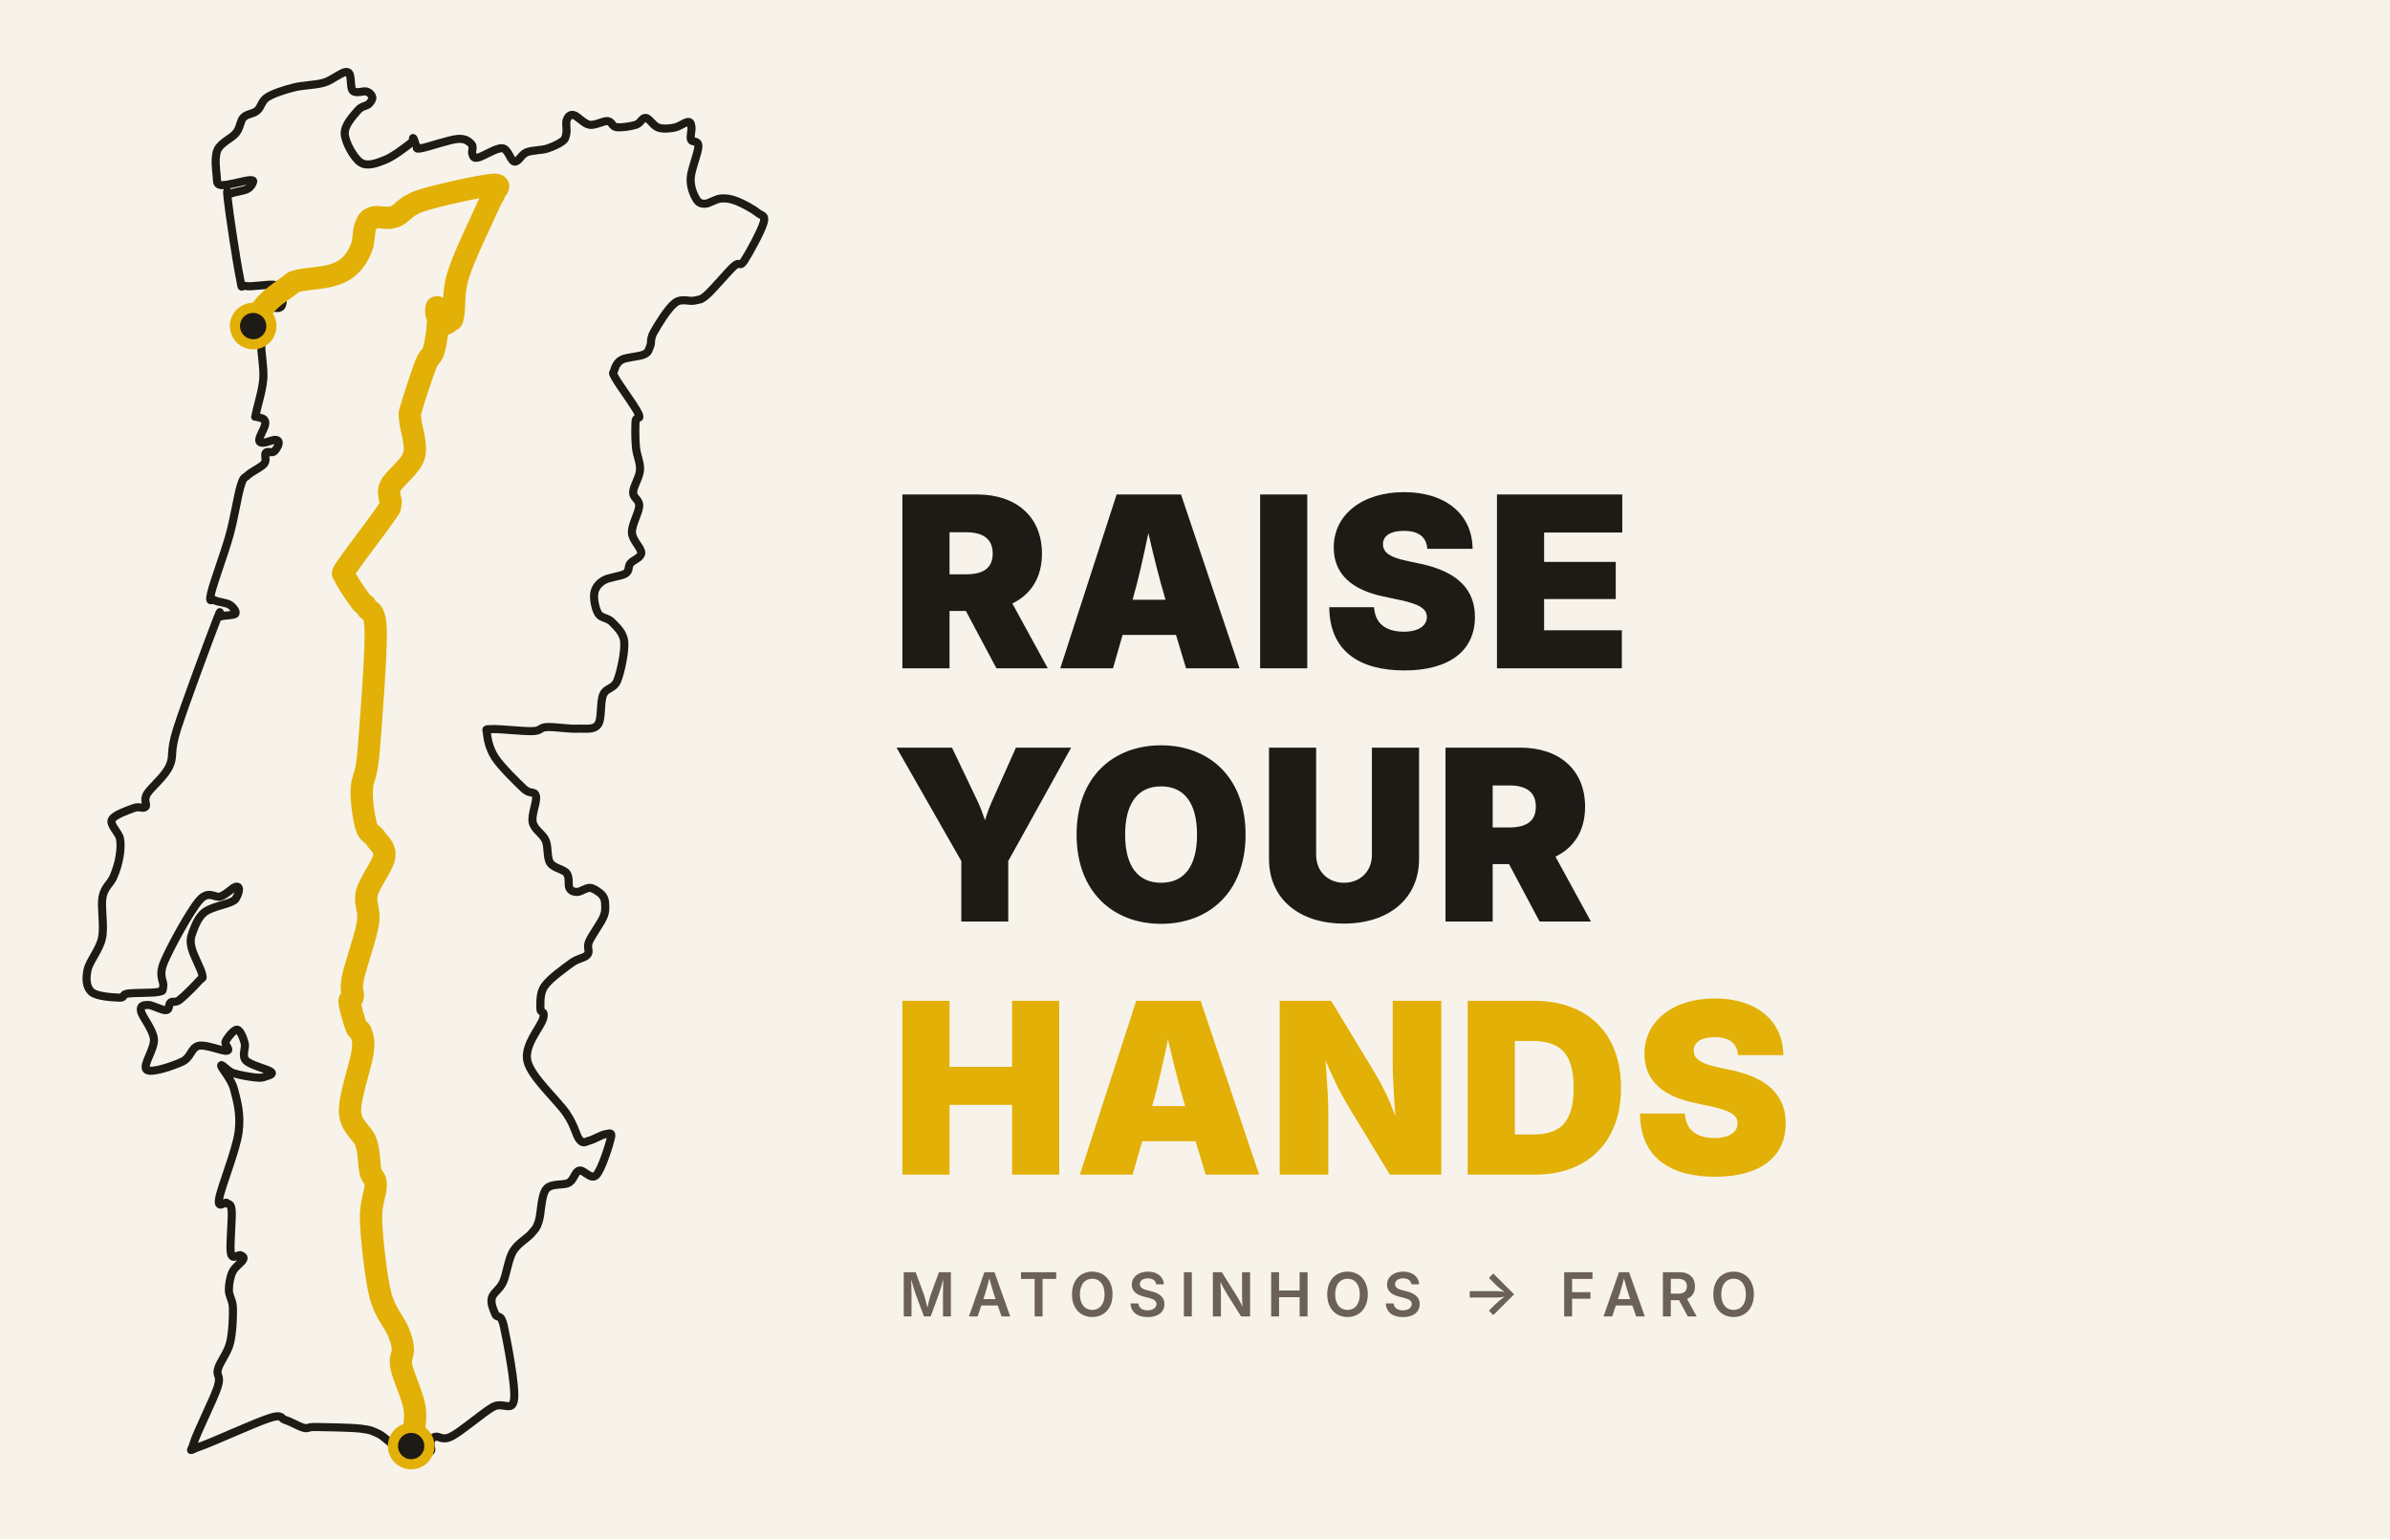
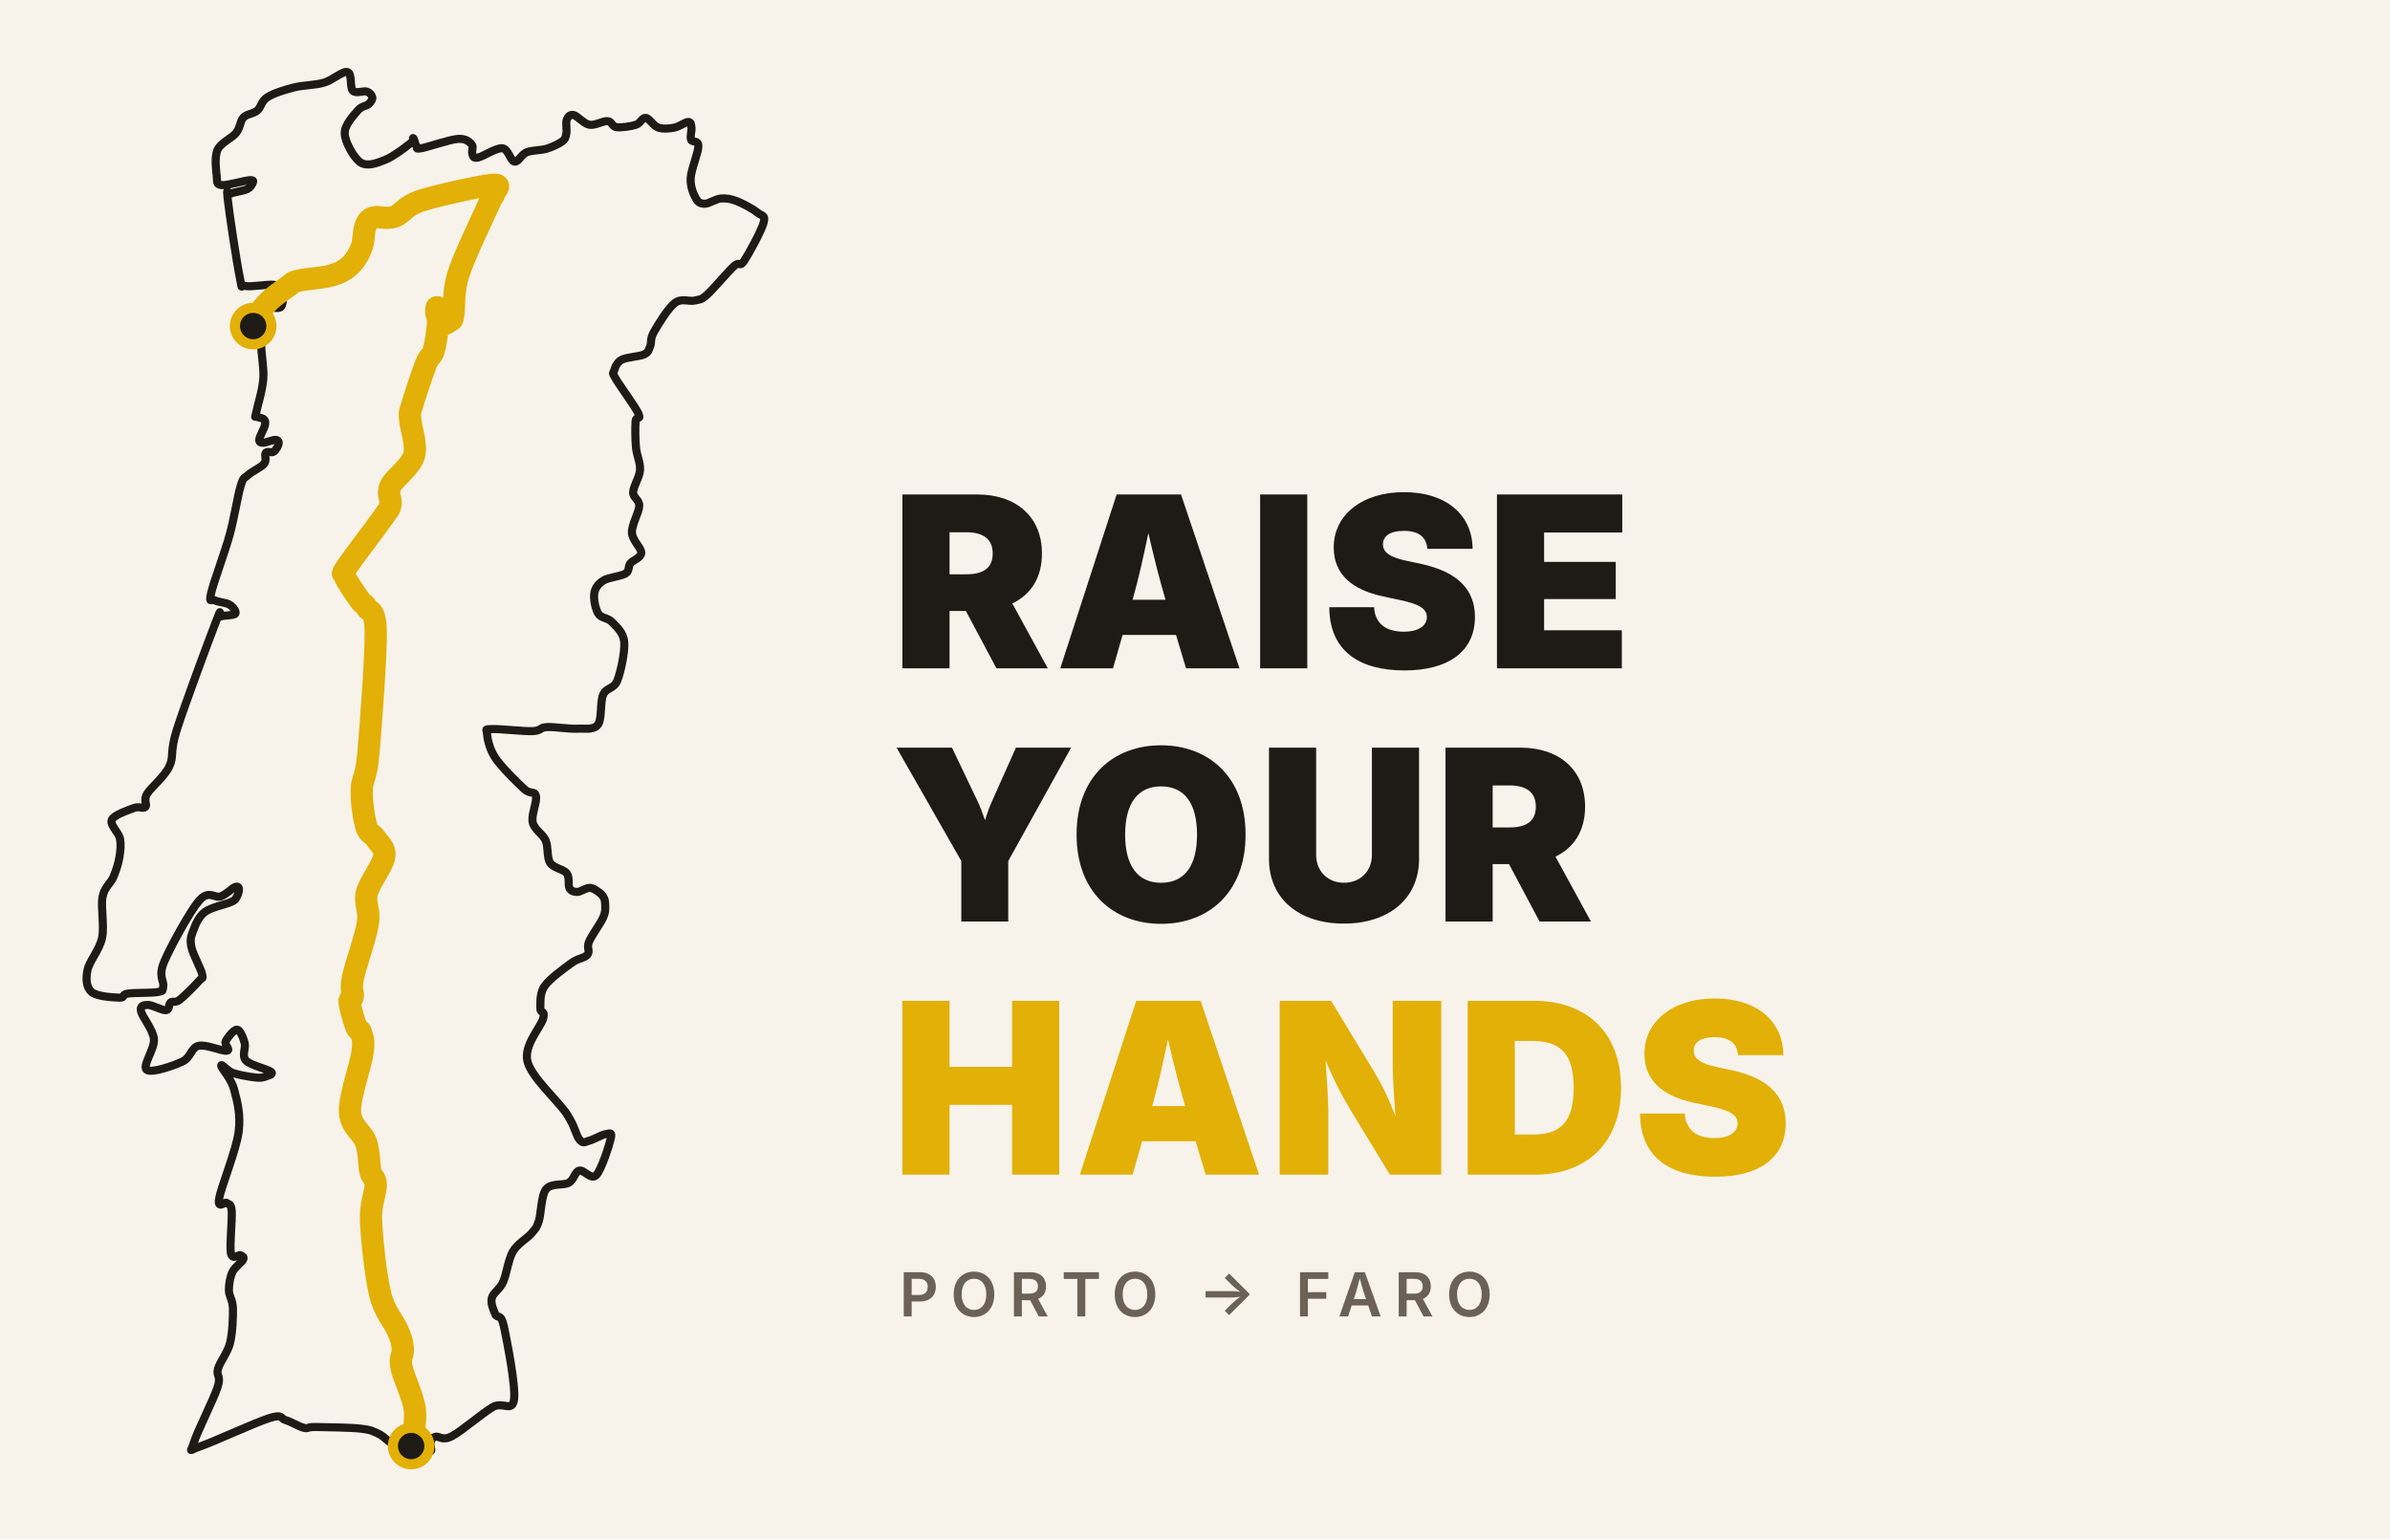
<svg xmlns="http://www.w3.org/2000/svg" viewBox="0 0 1180 760" width="1180" height="760" role="img" aria-label="Raise Your Hands">
  <rect width="1180" height="760" fill="#F7F3EA" />
  <g transform="translate(40 28)">
    <path d="M131.6 7.6 C134.0 8.3 132.6 15.2 134.2 16.8 C135.8 18.4 139.4 16.7 141.0 17.2 C142.6 17.7 143.6 19.0 143.8 20.0 C144.0 21.0 143.2 22.3 142.0 23.4 C140.8 24.5 138.6 24.2 136.6 26.6 C134.6 29.0 130.0 33.7 130.2 38.0 C130.4 42.3 134.7 50.0 138.0 52.2 C141.3 54.4 145.9 52.6 150.0 51.0 C154.1 49.4 160.3 44.6 162.6 42.8 C164.9 41.0 163.5 40.0 164.0 40.2 C164.5 40.4 164.9 43.2 165.6 44.0 C166.3 44.8 164.6 45.8 168.0 45.2 C171.4 44.6 181.9 40.9 186.0 40.6 C190.1 40.3 191.6 42.0 192.8 43.2 C194.0 44.4 192.7 46.9 193.2 48.0 C193.7 49.1 193.5 50.3 196.0 49.8 C198.5 49.3 205.0 44.9 208.0 45.2 C211.0 45.5 212.0 51.5 214.0 51.8 C216.0 52.1 217.3 48.3 220.0 47.2 C222.7 46.1 227.1 46.3 230.0 45.4 C232.9 44.5 236.0 43.0 237.6 41.8 C239.2 40.6 239.2 39.8 239.6 38.0 C240.0 36.2 239.2 32.7 239.8 31.2 C240.4 29.7 241.3 28.4 243.2 28.8 C245.1 29.2 248.2 33.1 251.0 33.6 C253.8 34.1 257.8 31.6 260.0 31.8 C262.2 32.0 262.1 34.5 264.4 34.8 C266.7 35.1 271.6 34.4 274.0 33.6 C276.4 32.8 277.0 30.0 278.8 30.2 C280.6 30.4 282.6 34.2 285.0 35.0 C287.4 35.8 290.5 35.5 293.0 35.0 C295.5 34.5 298.4 32.2 299.8 32.2 C301.2 32.2 301.2 33.5 301.4 35.0 C301.6 36.5 300.6 39.5 301.2 41.0 C301.8 42.5 304.8 41.0 304.8 44.2 C304.8 47.4 301.2 55.7 301.0 60.0 C300.8 64.3 302.4 67.9 303.6 70.0 C304.8 72.1 305.9 72.6 308.0 72.6 C310.1 72.6 313.3 70.2 316.0 70.0 C318.7 69.8 321.0 70.2 324.0 71.4 C327.0 72.6 331.8 75.2 334.0 77.0 C336.2 78.8 338.1 78.0 337.0 82.0 C335.9 86.0 329.8 97.2 327.4 100.8 C325.0 104.4 325.5 100.6 322.4 103.4 C319.3 106.2 312.2 114.8 309.0 117.6 C305.8 120.4 305.6 119.7 303.0 120.4 C300.4 121.1 296.6 119.0 293.2 121.6 C289.8 124.2 284.8 132.4 282.8 136.0 C280.8 139.6 281.8 141.2 281.0 143.0 C280.2 144.8 280.3 145.9 278.0 147.0 C275.7 148.1 269.5 148.3 267.0 149.6 C264.5 150.9 263.7 153.4 263.2 155.0 C262.7 156.6 262.0 155.5 264.0 159.0 C266.0 162.5 273.6 172.7 275.2 176.2 C276.8 179.7 274.0 177.2 273.8 180.0 C273.6 182.8 273.6 189.0 274.0 193.0 C274.4 197.0 276.2 200.3 276.0 204.0 C275.8 207.7 272.7 212.0 272.6 215.0 C272.5 218.0 275.7 218.5 275.6 221.8 C275.5 225.1 271.8 231.1 272.0 235.0 C272.2 238.9 276.7 242.5 276.6 245.0 C276.5 247.5 272.5 248.5 271.2 250.2 C269.9 251.9 271.0 253.8 268.8 255.2 C266.6 256.6 260.6 257.0 258.0 258.6 C255.4 260.2 253.8 262.3 253.4 265.0 C253.0 267.7 253.9 272.6 255.4 275.0 C256.9 277.4 260.1 276.9 262.2 279.2 C264.3 281.5 267.8 284.2 268.2 289.0 C268.6 293.8 266.5 303.7 264.8 308.0 C263.1 312.3 259.4 311.4 257.8 315.0 C256.2 318.6 257.3 327.0 255.2 329.8 C253.1 332.6 249.2 331.6 245.0 331.8 C240.8 332.0 233.7 330.8 230.0 331.0 C226.3 331.2 227.5 332.8 223.0 333.0 C218.5 333.2 206.8 331.8 203.0 332.0 C199.2 332.2 200.2 331.7 200.4 334.0 C200.6 336.3 201.4 341.4 204.4 346.0 C207.4 350.6 215.2 358.2 218.6 361.4 C222.0 364.6 223.9 362.2 224.6 365.0 C225.3 367.8 222.2 374.3 223.0 378.0 C223.8 381.7 228.0 383.7 229.4 387.0 C230.8 390.3 229.9 395.3 231.6 398.0 C233.3 400.7 238.2 401.1 239.8 403.2 C241.4 405.3 240.3 409.1 241.2 410.6 C242.1 412.1 243.4 412.4 245.0 412.4 C246.6 412.4 249.3 410.4 251.0 410.4 C252.7 410.4 254.0 411.4 255.2 412.2 C256.4 413.0 257.4 413.9 258.0 415.0 C258.6 416.1 258.8 417.3 258.8 419.0 C258.8 420.7 259.1 422.0 257.8 425.0 C256.5 428.0 252.1 433.9 250.8 437.0 C249.5 440.1 251.5 441.6 250.0 443.4 C248.5 445.2 245.5 445.0 242.0 447.6 C238.5 450.2 231.3 455.3 228.8 459.0 C226.3 462.7 226.9 467.4 226.8 470.0 C226.7 472.6 229.3 470.5 228.2 474.8 C227.1 479.1 218.5 488.1 220.4 496.0 C222.3 503.9 235.5 515.5 239.8 522.0 C244.1 528.5 244.3 532.6 246.2 534.8 C248.1 537.0 248.9 535.7 251.0 535.2 C253.1 534.7 257.2 532.2 259.0 532.0 C260.8 531.8 262.4 530.6 261.6 534.0 C260.8 537.4 257.0 549.5 254.4 552.2 C251.8 554.9 248.3 549.4 246.0 550.0 C243.7 550.6 243.5 554.5 240.8 556.0 C238.1 557.5 232.1 556.0 229.6 559.2 C227.1 562.4 227.2 571.4 226.0 575.0 C224.8 578.6 224.5 578.5 222.4 581.0 C220.3 583.5 215.5 586.0 213.2 590.0 C210.9 594.0 210.1 601.2 208.4 605.0 C206.7 608.8 203.4 610.3 202.8 613.0 C202.2 615.7 203.6 618.7 204.6 621.0 C205.6 623.3 207.3 620.0 208.8 627.0 C210.3 634.0 214.7 656.4 213.8 663.0 C212.9 669.6 208.3 663.8 203.2 666.8 C198.1 669.8 187.7 678.8 183.0 681.2 C178.3 683.6 176.7 680.9 175.0 681.4 C173.3 681.9 173.0 682.8 172.6 684.0 C172.2 685.2 173.3 687.8 172.8 688.4 C172.3 689.0 170.4 688.6 169.6 687.4 C168.8 686.2 168.6 682.5 167.8 681.0 C167.0 679.5 166.1 678.8 165.0 678.6 C163.9 678.4 162.5 678.8 161.0 680.0 C159.5 681.2 158.1 685.8 155.8 685.8 C153.5 685.8 150.0 681.4 147.0 680.0 C144.0 678.6 143.2 678.0 138.0 677.4 C132.8 676.8 120.7 676.7 116.0 676.6 C111.3 676.5 112.5 677.6 110.0 677.0 C107.5 676.4 103.8 674.0 101.0 673.2 C98.2 672.4 100.0 670.0 93.0 672.2 C86.0 674.4 65.0 684.1 58.8 686.2 C52.6 688.3 54.2 689.5 55.6 684.6 C57.0 679.7 65.4 663.1 67.4 657.0 C69.4 650.9 66.6 651.7 67.6 648.0 C68.6 644.3 72.4 640.0 73.6 635.0 C74.8 630.0 75.1 622.3 75.0 618.0 C74.9 613.7 73.0 612.0 73.0 609.0 C73.0 606.0 73.6 602.5 74.8 600.0 C76.0 597.5 79.3 595.4 80.0 594.0 C80.7 592.6 79.8 592.3 78.8 591.8 C77.8 591.3 74.7 594.4 74.0 590.8 C73.3 587.2 74.7 574.1 74.4 570.0 C74.1 565.9 73.0 567.0 72.0 566.0 C71.0 565.0 67.2 569.6 68.2 563.8 C69.2 558.0 76.6 540.0 77.8 531.0 C79.0 522.0 77.0 515.5 75.6 510.0 C74.2 504.5 69.3 499.6 69.2 498.2 C69.1 496.8 72.2 500.8 75.0 501.8 C77.8 502.8 83.3 503.7 86.0 504.0 C88.7 504.3 89.7 504.1 91.0 503.6 C92.3 503.1 95.4 502.5 93.8 501.2 C92.2 499.9 83.6 498.0 81.4 495.6 C79.2 493.2 81.5 489.5 80.8 487.0 C80.1 484.5 78.6 480.5 77.0 480.4 C75.4 480.3 72.2 484.5 71.4 486.2 C70.6 487.9 74.2 490.4 72.0 490.8 C69.8 491.2 61.7 487.5 58.0 488.4 C54.3 489.3 54.3 494.2 50.0 496.2 C45.7 498.2 34.7 502.1 32.4 500.2 C30.1 498.3 36.5 489.8 36.0 485.0 C35.5 480.2 30.1 474.0 29.6 471.2 C29.1 468.4 30.9 468.3 33.0 468.2 C35.1 468.1 40.1 471.0 42.0 470.8 C43.9 470.6 43.1 467.9 44.2 467.0 C45.3 466.1 46.5 467.4 48.8 465.6 C51.1 463.8 56.4 458.5 58.2 456.4 C60.0 454.3 60.4 455.7 59.8 453.0 C59.2 450.3 55.4 443.5 54.6 440.0 C53.8 436.5 54.1 434.9 55.2 432.0 C56.3 429.1 57.9 424.8 61.0 422.4 C64.1 420.0 71.4 418.6 74.0 417.4 C76.6 416.2 76.1 416.1 76.8 415.0 C77.5 413.9 78.1 411.8 78.0 411.0 C77.9 410.2 77.5 409.4 76.0 410.0 C74.5 410.6 71.9 413.5 69.0 414.6 C66.1 415.7 63.1 411.2 58.4 416.6 C53.7 422.0 44.0 439.9 41.0 447.0 C38.0 454.1 41.1 456.5 40.6 459.0 C40.1 461.5 40.9 461.2 38.0 461.8 C35.1 462.4 26.2 462.1 23.0 462.6 C19.8 463.1 22.0 464.7 19.0 464.6 C16.0 464.5 7.8 464.1 5.2 461.8 C2.6 459.5 2.3 455.5 3.2 451.0 C4.1 446.5 9.2 441.0 10.4 435.0 C11.6 429.0 9.7 420.0 10.6 415.0 C11.5 410.0 14.6 408.3 16.0 405.0 C17.4 401.7 18.5 398.2 19.0 395.0 C19.5 391.8 19.8 389.0 19.2 386.0 C18.6 383.0 14.1 379.3 15.2 376.8 C16.3 374.3 23.2 372.1 26.0 371.0 C28.8 369.9 30.7 371.6 31.8 370.4 C32.9 369.2 30.6 367.3 32.6 364.0 C34.6 360.7 41.1 355.7 43.6 350.4 C46.1 345.1 43.6 343.9 47.4 332.0 C51.2 320.1 63.0 288.3 66.6 279.0 C70.2 269.7 67.4 277.1 69.0 276.4 C70.6 275.7 75.5 276.0 76.2 275.0 C76.9 274.0 75.1 271.7 73.4 270.6 C71.7 269.5 67.5 269.3 66.0 268.4 C64.5 267.5 63.0 270.4 64.2 265.0 C65.4 259.6 71.0 244.8 73.4 236.0 C75.8 227.2 77.3 216.9 78.8 212.0 C80.3 207.1 80.5 208.4 82.4 206.6 C84.3 204.8 88.9 202.8 90.4 201.0 C91.9 199.2 90.4 196.6 91.2 195.6 C92.0 194.6 94.1 195.8 95.2 195.0 C96.3 194.2 97.5 192.0 97.6 191.0 C97.7 190.0 97.3 189.3 96.0 189.2 C94.7 189.1 91.3 190.6 90.0 190.6 C88.7 190.6 87.9 190.4 88.0 189.0 C88.1 187.6 90.4 183.7 90.8 182.0 C91.2 180.3 90.9 179.7 90.2 179.0 C89.5 178.3 87.0 178.1 86.4 177.6 C85.8 177.1 85.8 179.1 86.4 176.0 C87.0 172.9 89.6 164.7 90.0 159.0 C90.4 153.3 88.8 146.0 89.0 142.0 C89.2 138.0 91.1 137.0 91.2 135.0 C91.3 133.0 90.8 131.3 89.6 130.2 C88.4 129.1 85.1 129.2 84.0 128.6 C82.9 128.0 82.1 128.2 83.2 126.8 C84.3 125.4 88.8 120.7 90.8 120.2 C92.8 119.7 93.7 123.3 95.0 123.8 C96.3 124.3 98.1 124.2 98.8 123.4 C99.5 122.6 99.9 120.2 99.4 119.0 C98.9 117.8 95.8 117.0 95.8 116.4 C95.8 115.8 99.3 115.8 99.2 115.2 C99.1 114.6 98.0 112.9 95.0 112.6 C92.0 112.3 84.0 113.8 81.2 113.2 C78.4 112.6 79.9 116.2 78.4 109.0 C76.9 101.8 73.1 76.9 72.4 70.0 C71.7 63.1 72.4 68.4 74.0 67.6 C75.6 66.8 80.2 66.3 82.0 65.4 C83.8 64.5 84.6 62.9 84.8 62.2 C85.0 61.5 85.6 60.8 83.0 61.0 C80.4 61.2 72.1 63.7 69.4 63.4 C66.7 63.1 67.3 61.9 67.0 59.0 C66.7 56.1 65.8 49.6 67.4 46.0 C69.0 42.4 74.5 40.3 76.6 37.6 C78.7 34.9 78.5 31.8 80.2 30.0 C81.9 28.2 85.0 28.3 87.0 26.6 C89.0 24.9 89.0 21.9 92.0 20.0 C95.0 18.1 100.3 16.4 105.0 15.2 C109.7 14.0 115.6 14.1 120.0 12.8 C124.4 11.5 129.2 6.9 131.6 7.6 Z" fill="none" stroke="#1E1A16" stroke-width="4" stroke-linejoin="round" />
    <path d="M85.0 133.0 C85.3 132.2 85.6 130.1 87.0 128.0 C88.3 125.9 90.5 122.8 93.1 120.4 C95.7 117.9 100.1 114.9 102.5 113.2 C104.9 111.6 103.8 111.4 107.3 110.6 C110.8 109.7 119.1 109.3 123.3 108.1 C127.6 106.9 130.3 105.5 132.8 103.1 C135.3 100.8 137.3 97.4 138.5 94.2 C139.8 91.0 139.4 86.3 140.4 83.9 C141.3 81.4 141.9 80.2 144.3 79.4 C146.7 78.6 150.9 80.4 154.8 79.0 C158.7 77.6 159.8 73.7 167.8 71.1 C175.8 68.5 196.8 63.9 202.8 63.3 C208.9 62.7 204.3 65.8 204.0 67.5 C203.7 69.2 203.9 67.0 201.0 73.6 C198.1 80.2 189.2 98.3 186.4 107.3 C183.5 116.2 184.5 123.4 183.8 127.3 C183.1 131.1 183.2 129.5 182.3 130.3 C181.5 131.0 179.9 132.4 178.8 131.9 C177.7 131.4 176.2 128.6 175.6 127.3 C175.1 125.9 175.6 122.9 175.7 123.8 C175.8 124.7 176.5 129.1 176.2 132.7 C175.9 136.2 175.1 141.9 174.1 145.2 C173.1 148.4 172.0 147.4 170.2 152.0 C168.4 156.6 164.5 168.5 163.2 173.0 C161.9 177.5 162.3 175.0 162.5 179.0 C162.7 183.0 166.0 191.5 164.4 197.0 C162.8 202.5 154.7 208.0 152.8 212.0 C150.9 216.0 153.4 218.5 152.8 221.0 C152.2 223.5 153.1 221.8 149.5 227.0 C145.9 232.2 134.2 247.4 131.0 252.2 C127.8 257.0 130.1 254.6 130.2 255.8 C130.3 257.0 130.4 257.2 131.7 259.4 C133.0 261.6 136.6 266.9 138.2 269.0 C139.8 271.1 139.8 269.5 141.0 272.0 C142.2 274.5 145.3 272.0 145.5 284.0 C145.7 296.0 143.0 331.0 141.9 344.0 C140.7 357.0 138.8 356.0 138.6 362.0 C138.4 368.0 139.7 376.0 140.8 380.0 C142.0 384.0 144.0 383.5 145.5 386.0 C147.0 388.5 150.4 390.5 149.7 395.0 C149.0 399.5 142.5 407.5 141.1 413.0 C139.8 418.5 142.8 421.0 141.6 428.0 C140.5 435.0 135.4 449.0 134.2 455.0 C133.0 461.0 134.5 462.0 134.2 464.0 C133.9 466.0 132.3 464.5 132.6 467.0 C132.9 469.5 134.9 476.5 135.9 479.0 C136.9 481.5 137.8 479.9 138.3 482.0 C138.8 484.1 139.9 485.1 139.0 491.6 C138.1 498.1 132.5 513.6 132.8 521.0 C133.1 528.4 139.0 531.1 140.7 536.0 C142.4 540.9 142.1 546.9 142.9 550.4 C143.7 553.9 145.4 552.9 145.5 557.0 C145.6 561.1 142.8 566.0 143.2 575.0 C143.6 584.0 145.5 602.0 147.7 611.0 C149.9 620.0 154.5 624.5 156.4 629.0 C158.3 633.5 158.6 635.0 158.9 638.0 C159.2 641.0 157.2 642.0 158.2 647.0 C159.2 652.0 164.0 661.5 164.8 668.0 C165.6 674.5 163.3 683.0 163.0 686.0" fill="none" stroke="#E2B007" stroke-width="11" stroke-linecap="round" stroke-linejoin="round" />
    <circle cx="85.0" cy="133.0" r="9" fill="#1E1A16" stroke="#E2B007" stroke-width="5.0" />
    <circle cx="163.0" cy="686.0" r="9" fill="#1E1A16" stroke="#E2B007" stroke-width="5.0" />
  </g>
  <g font-family="Montserrat, 'Inter', Arial, sans-serif" fill="#1E1A16" font-weight="900" font-size="118" letter-spacing="2">
    <text x="440" y="330">RAISE</text>
    <text x="440" y="455">YOUR</text>
    <text x="440" y="580" fill="#E2B007">HANDS</text>
  </g>
-   <text x="444" y="650" font-family="Montserrat, 'Inter', Arial, sans-serif" font-size="30" font-weight="600" letter-spacing="6" fill="#6B6156">MATOSINHOS → FARO</text>
+   <text x="444" y="650" font-family="Montserrat, 'Inter', Arial, sans-serif" font-size="30" font-weight="600" letter-spacing="6" fill="#6B6156">PORTO → FARO</text>
</svg>
